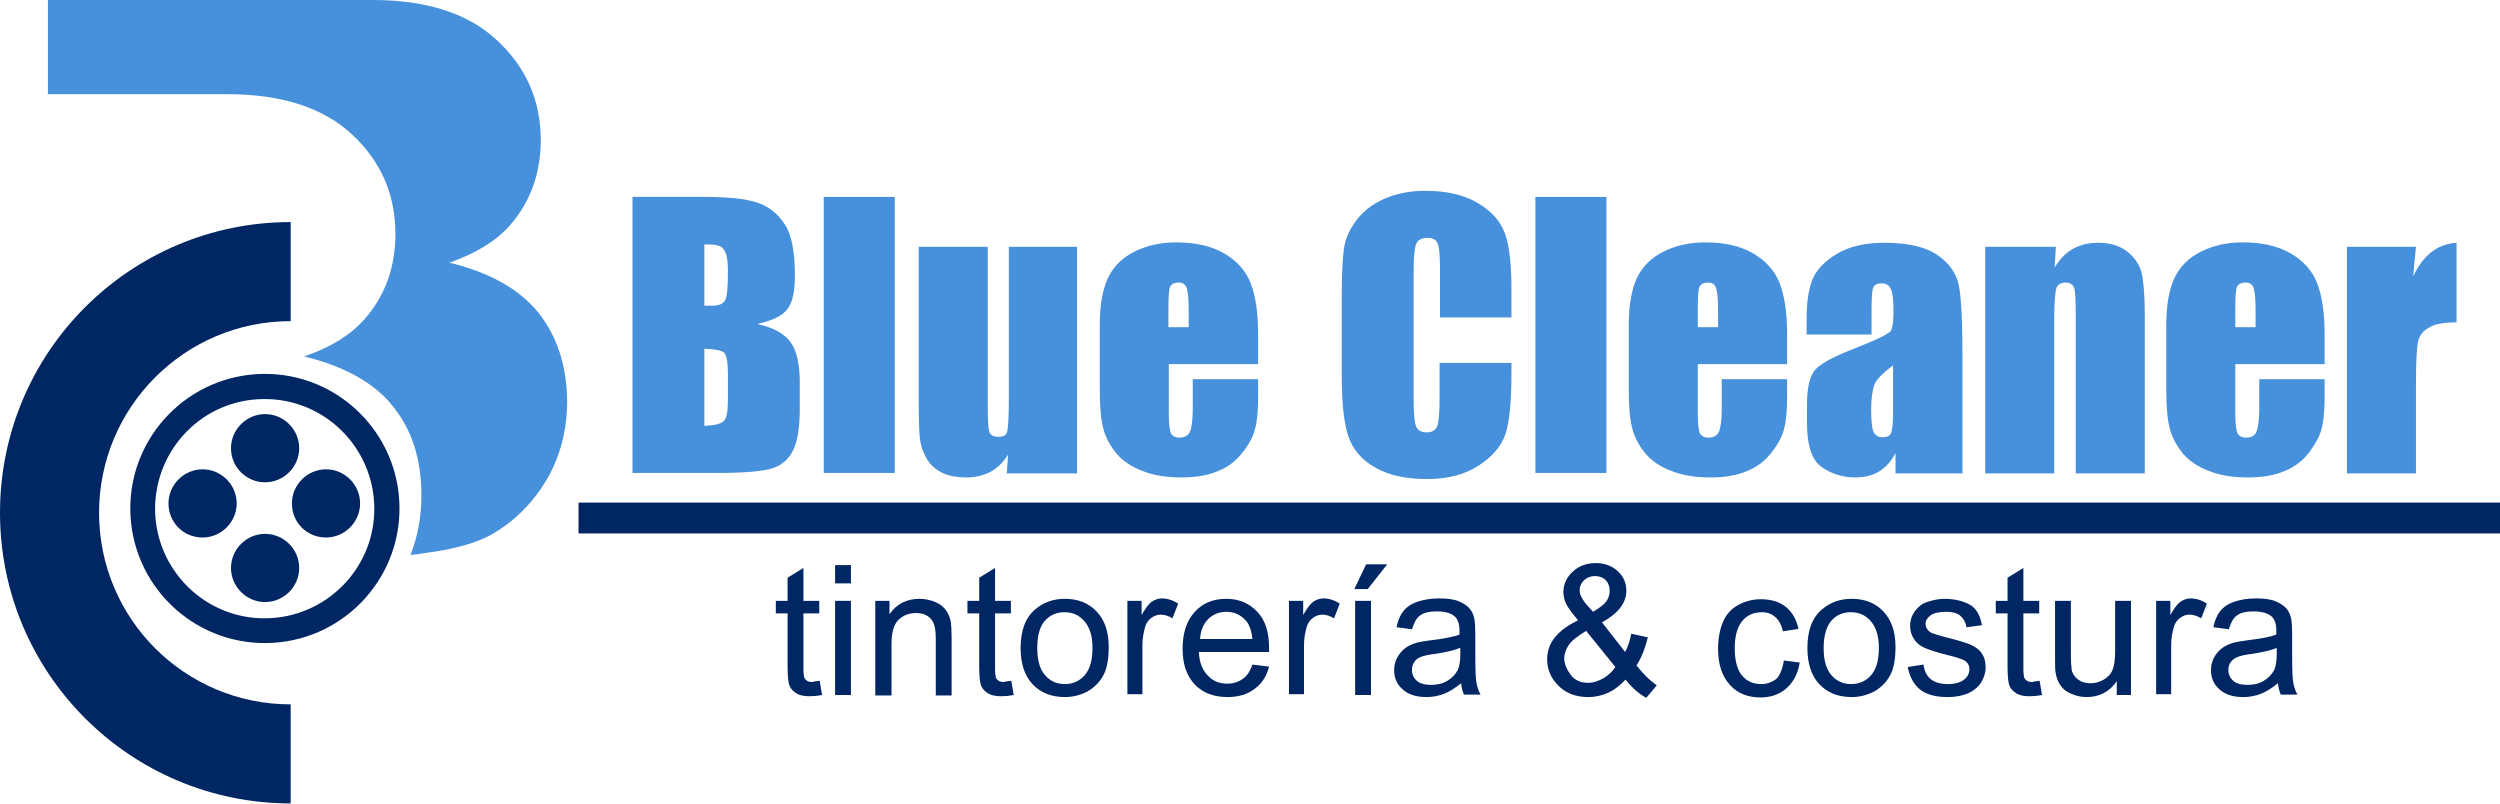
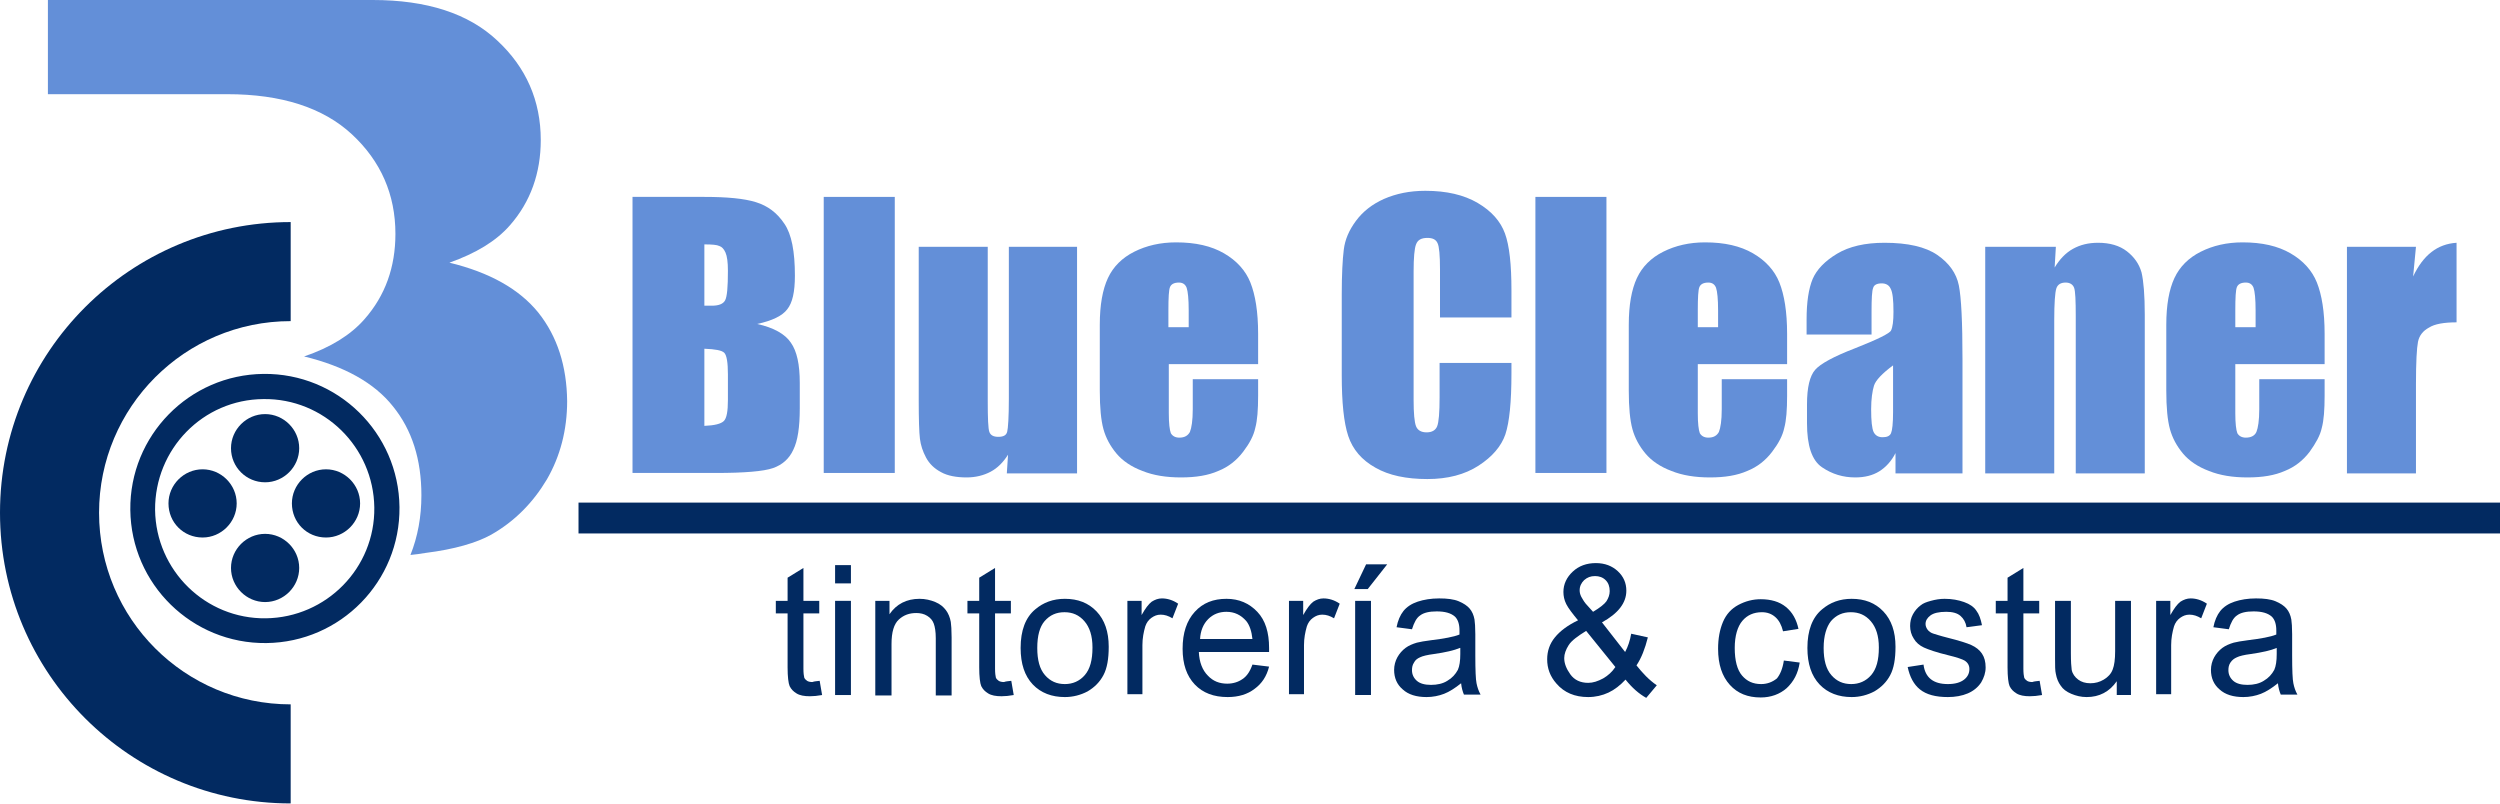
- <svg xmlns="http://www.w3.org/2000/svg" version="1.1" id="Capa_1" x="0px" y="0px" viewBox="0 0 615.8 197.9" style="enable-background:new 0 0 615.8 197.9;" xml:space="preserve">
-   <style type="text/css">
- 
- 	.st0{fill:#002663;}
- 
- 	.st1{fill:#4790DB;}
- 
- </style>
-   <rect x="142.5" y="123.8" class="st0" width="473.3" height="7.6" />
+ <svg xmlns="http://www.w3.org/2000/svg" version="1.1" id="Capa_1" x="0px" y="0px" width="615.8px" height="197.9px" viewBox="0 0 615.8 197.9" enable-background="new 0 0 615.8 197.9" xml:space="preserve">
+   <rect x="142.5" y="123.8" fill="#022A61" width="473.3" height="7.6" />
  <g>
-     <path class="st0" d="M201.9,167.7l0.6,3.5c-1.1,0.2-2.1,0.3-3,0.3c-1.4,0-2.5-0.2-3.3-0.7c-0.8-0.5-1.3-1-1.7-1.8    c-0.3-0.7-0.5-2.3-0.5-4.6v-13.3h-2.9V148h2.9v-5.7l3.9-2.4v8.1h3.9v3.1h-3.9v13.6c0,1.1,0.1,1.8,0.2,2.2c0.1,0.3,0.4,0.6,0.7,0.8    c0.3,0.2,0.8,0.3,1.3,0.3C200.6,167.8,201.2,167.8,201.9,167.7z" />
-     <path class="st0" d="M205.7,143.7v-4.5h3.9v4.5H205.7z M205.7,171.2V148h3.9v23.2H205.7z" />
-     <path class="st0" d="M215.6,171.2V148h3.5v3.3c1.7-2.5,4.2-3.8,7.4-3.8c1.4,0,2.7,0.3,3.9,0.8c1.2,0.5,2,1.2,2.6,2    c0.6,0.8,1,1.8,1.2,2.9c0.1,0.7,0.2,2,0.2,3.8v14.3h-3.9v-14.1c0-1.6-0.2-2.8-0.5-3.6c-0.3-0.8-0.8-1.4-1.6-1.9    c-0.8-0.5-1.7-0.7-2.7-0.7c-1.7,0-3.1,0.5-4.3,1.6c-1.2,1.1-1.8,3.1-1.8,6v12.7H215.6z" />
-     <path class="st0" d="M249.1,167.7l0.6,3.5c-1.1,0.2-2.1,0.3-3,0.3c-1.4,0-2.5-0.2-3.3-0.7c-0.8-0.5-1.3-1-1.7-1.8    c-0.3-0.7-0.5-2.3-0.5-4.6v-13.3h-2.9V148h2.9v-5.7l3.9-2.4v8.1h3.9v3.1h-3.9v13.6c0,1.1,0.1,1.8,0.2,2.2c0.1,0.3,0.4,0.6,0.7,0.8    c0.3,0.2,0.8,0.3,1.3,0.3C247.8,167.8,248.4,167.8,249.1,167.7z" />
-     <path class="st0" d="M251.4,159.6c0-4.3,1.2-7.5,3.6-9.5c2-1.7,4.4-2.6,7.3-2.6c3.2,0,5.8,1,7.8,3.1c2,2.1,3,5,3,8.7    c0,3-0.4,5.3-1.3,7c-0.9,1.7-2.2,3-3.9,4c-1.7,0.9-3.6,1.4-5.6,1.4c-3.2,0-5.9-1-7.9-3.1C252.4,166.5,251.4,163.5,251.4,159.6z     M255.5,159.6c0,3,0.6,5.2,1.9,6.7c1.3,1.5,2.9,2.2,4.9,2.2c1.9,0,3.6-0.7,4.9-2.2c1.3-1.5,1.9-3.7,1.9-6.8c0-2.9-0.7-5-2-6.5    c-1.3-1.5-2.9-2.2-4.9-2.2c-2,0-3.6,0.7-4.9,2.2C256.1,154.4,255.5,156.6,255.5,159.6z" />
-     <path class="st0" d="M277.7,171.2V148h3.5v3.5c0.9-1.6,1.7-2.7,2.5-3.3c0.8-0.5,1.6-0.8,2.5-0.8c1.3,0,2.7,0.4,4,1.3l-1.4,3.6    c-1-0.6-1.9-0.9-2.9-0.9c-0.9,0-1.6,0.3-2.3,0.8c-0.7,0.5-1.2,1.2-1.5,2.1c-0.4,1.4-0.7,2.9-0.7,4.6v12.1H277.7z" />
-     <path class="st0" d="M308.5,163.7l4.1,0.5c-0.6,2.4-1.8,4.2-3.6,5.5c-1.7,1.3-3.9,2-6.6,2c-3.4,0-6.1-1-8.1-3.1c-2-2.1-3-5-3-8.8    c0-3.9,1-6.9,3-9.1c2-2.2,4.6-3.2,7.8-3.2c3.1,0,5.6,1.1,7.6,3.2c2,2.1,2.9,5.1,2.9,8.9c0,0.2,0,0.6,0,1h-17.3    c0.1,2.5,0.9,4.5,2.2,5.8c1.3,1.4,2.9,2,4.8,2c1.4,0,2.7-0.4,3.7-1.1C307.1,166.6,307.9,165.4,308.5,163.7z M295.6,157.4h12.9    c-0.2-1.9-0.7-3.4-1.5-4.4c-1.3-1.5-2.9-2.3-4.9-2.3c-1.8,0-3.3,0.6-4.5,1.8C296.4,153.7,295.7,155.4,295.6,157.4z" />
-     <path class="st0" d="M317.5,171.2V148h3.5v3.5c0.9-1.6,1.7-2.7,2.5-3.3c0.8-0.5,1.6-0.8,2.5-0.8c1.3,0,2.7,0.4,4,1.3l-1.4,3.6    c-1-0.6-1.9-0.9-2.9-0.9c-0.9,0-1.6,0.3-2.3,0.8c-0.7,0.5-1.2,1.2-1.5,2.1c-0.4,1.4-0.7,2.9-0.7,4.6v12.1H317.5z" />
-     <path class="st0" d="M333.6,145.1l2.9-6.1h5.2l-4.8,6.1H333.6z M333.8,171.2V148h3.9v23.2H333.8z" />
-     <path class="st0" d="M359.9,168.3c-1.5,1.2-2.9,2.1-4.2,2.6c-1.3,0.5-2.8,0.8-4.3,0.8c-2.5,0-4.5-0.6-5.9-1.9    c-1.4-1.2-2.1-2.8-2.1-4.8c0-1.1,0.3-2.2,0.8-3.1c0.5-0.9,1.2-1.7,2-2.3c0.8-0.6,1.8-1,2.8-1.3c0.8-0.2,1.9-0.4,3.5-0.6    c3.2-0.4,5.5-0.8,7-1.4c0-0.5,0-0.9,0-1c0-1.6-0.4-2.7-1.1-3.4c-1-0.9-2.5-1.3-4.5-1.3c-1.8,0-3.2,0.3-4.1,1    c-0.9,0.6-1.5,1.8-2,3.4l-3.8-0.5c0.3-1.6,0.9-3,1.7-4s2-1.8,3.5-2.3c1.5-0.5,3.3-0.8,5.3-0.8c2,0,3.6,0.2,4.8,0.7    c1.2,0.5,2.1,1.1,2.7,1.8c0.6,0.7,1,1.6,1.2,2.7c0.1,0.7,0.2,1.9,0.2,3.6v5.2c0,3.7,0.1,6,0.3,6.9c0.2,1,0.5,1.9,1,2.8h-4.1    C360.3,170.4,360,169.4,359.9,168.3z M359.6,159.6c-1.4,0.6-3.6,1.1-6.4,1.5c-1.6,0.2-2.8,0.5-3.4,0.8c-0.7,0.3-1.2,0.7-1.5,1.3    c-0.4,0.6-0.5,1.2-0.5,1.9c0,1,0.4,1.9,1.2,2.6c0.8,0.7,2,1,3.5,1c1.5,0,2.9-0.3,4-1c1.2-0.7,2-1.6,2.6-2.7    c0.4-0.9,0.6-2.2,0.6-3.9V159.6z" />
-     <path class="st0" d="M400.4,167.4c-1.3,1.4-2.7,2.5-4.2,3.2c-1.5,0.7-3.2,1.1-5,1.1c-3.3,0-5.9-1.1-7.8-3.3c-1.6-1.8-2.3-3.8-2.3-6    c0-2,0.6-3.8,1.9-5.4c1.3-1.6,3.2-3,5.7-4.2c-1.4-1.7-2.4-3-2.9-4c-0.5-1-0.7-2-0.7-3c0-1.9,0.8-3.6,2.3-5c1.5-1.4,3.4-2.1,5.7-2.1    c2.2,0,4,0.7,5.4,2c1.4,1.3,2.1,2.9,2.1,4.8c0,3-2,5.6-6,7.8l5.7,7.3c0.7-1.3,1.2-2.8,1.5-4.5l4.1,0.9c-0.7,2.8-1.6,5.1-2.8,6.9    c1.5,1.9,3.1,3.6,5,4.9l-2.6,3.1C403.7,170.9,402,169.4,400.4,167.4z M397.9,164.3l-7.2-8.9c-2.1,1.3-3.6,2.4-4.3,3.5    c-0.7,1.1-1.1,2.2-1.1,3.2c0,1.3,0.5,2.6,1.5,4c1,1.4,2.5,2.1,4.4,2.1c1.2,0,2.4-0.4,3.7-1.1C396.1,166.4,397.1,165.5,397.9,164.3z     M392.4,150.7c1.7-1,2.8-1.9,3.3-2.6c0.5-0.8,0.8-1.6,0.8-2.5c0-1.1-0.3-2-1-2.7c-0.7-0.7-1.6-1-2.6-1c-1.1,0-1.9,0.3-2.7,1    c-0.7,0.7-1.1,1.5-1.1,2.5c0,0.5,0.1,1,0.4,1.6c0.3,0.5,0.6,1.1,1.1,1.7L392.4,150.7z" />
-     <path class="st0" d="M439.4,162.7l3.9,0.5c-0.4,2.7-1.5,4.7-3.2,6.3c-1.7,1.5-3.9,2.3-6.4,2.3c-3.2,0-5.7-1-7.6-3.1    c-1.9-2.1-2.9-5-2.9-8.9c0-2.5,0.4-4.7,1.2-6.6c0.8-1.9,2.1-3.3,3.8-4.2c1.7-0.9,3.5-1.4,5.5-1.4c2.5,0,4.6,0.6,6.2,1.9    c1.6,1.3,2.6,3.1,3.1,5.4l-3.8,0.6c-0.4-1.6-1-2.7-1.9-3.5c-0.9-0.8-2-1.2-3.3-1.2c-2,0-3.6,0.7-4.8,2.1c-1.2,1.4-1.9,3.7-1.9,6.7    c0,3.1,0.6,5.4,1.8,6.8c1.2,1.4,2.7,2.1,4.7,2.1c1.5,0,2.8-0.5,3.9-1.4C438.5,166.1,439.1,164.7,439.4,162.7z" />
-     <path class="st0" d="M445.2,159.6c0-4.3,1.2-7.5,3.6-9.5c2-1.7,4.4-2.6,7.3-2.6c3.2,0,5.8,1,7.8,3.1c2,2.1,3,5,3,8.7    c0,3-0.4,5.3-1.3,7c-0.9,1.7-2.2,3-3.9,4c-1.7,0.9-3.6,1.4-5.6,1.4c-3.2,0-5.9-1-7.9-3.1C446.2,166.5,445.2,163.5,445.2,159.6z     M449.2,159.6c0,3,0.6,5.2,1.9,6.7c1.3,1.5,2.9,2.2,4.9,2.2c1.9,0,3.6-0.7,4.9-2.2c1.3-1.5,1.9-3.7,1.9-6.8c0-2.9-0.7-5-2-6.5    c-1.3-1.5-2.9-2.2-4.9-2.2c-2,0-3.6,0.7-4.9,2.2C449.9,154.4,449.2,156.6,449.2,159.6z" />
-     <path class="st0" d="M469.9,164.3l3.9-0.6c0.2,1.6,0.8,2.8,1.8,3.6c1,0.8,2.4,1.2,4.2,1.2c1.8,0,3.1-0.4,4-1.1    c0.9-0.7,1.3-1.6,1.3-2.6c0-0.9-0.4-1.6-1.2-2.1c-0.5-0.3-1.9-0.8-4-1.3c-2.9-0.7-4.9-1.4-6-1.9c-1.1-0.5-2-1.3-2.5-2.2    c-0.6-0.9-0.9-2-0.9-3.1c0-1,0.2-2,0.7-2.9c0.5-0.9,1.1-1.6,1.9-2.2c0.6-0.5,1.4-0.8,2.5-1.1c1.1-0.3,2.2-0.5,3.4-0.5    c1.8,0,3.4,0.3,4.8,0.8c1.4,0.5,2.4,1.2,3,2.1c0.7,0.9,1.1,2.1,1.4,3.6l-3.8,0.5c-0.2-1.2-0.7-2.1-1.5-2.8c-0.8-0.7-2-1-3.5-1    c-1.8,0-3.1,0.3-3.9,0.9c-0.8,0.6-1.2,1.3-1.2,2.1c0,0.5,0.2,1,0.5,1.4c0.3,0.4,0.8,0.8,1.5,1c0.4,0.1,1.5,0.5,3.5,1    c2.8,0.7,4.7,1.3,5.8,1.8c1.1,0.5,2,1.2,2.6,2.1c0.6,0.9,0.9,2,0.9,3.4c0,1.3-0.4,2.5-1.1,3.7c-0.8,1.2-1.9,2.1-3.3,2.7    c-1.4,0.6-3.1,0.9-4.9,0.9c-3,0-5.3-0.6-6.9-1.9C471.4,168.6,470.4,166.7,469.9,164.3z" />
-     <path class="st0" d="M502.4,167.7l0.6,3.5c-1.1,0.2-2.1,0.3-3,0.3c-1.4,0-2.5-0.2-3.3-0.7c-0.8-0.5-1.3-1-1.7-1.8    c-0.3-0.7-0.5-2.3-0.5-4.6v-13.3h-2.9V148h2.9v-5.7l3.9-2.4v8.1h3.9v3.1h-3.9v13.6c0,1.1,0.1,1.8,0.2,2.2c0.1,0.3,0.4,0.6,0.7,0.8    c0.3,0.2,0.8,0.3,1.3,0.3C501.1,167.8,501.7,167.8,502.4,167.7z" />
-     <path class="st0" d="M521.4,171.2v-3.4c-1.8,2.6-4.3,3.9-7.4,3.9c-1.4,0-2.6-0.3-3.8-0.8c-1.2-0.5-2.1-1.2-2.6-2    c-0.6-0.8-1-1.8-1.2-2.9c-0.2-0.8-0.2-2-0.2-3.7V148h3.9v12.9c0,2.1,0.1,3.4,0.2,4.1c0.2,1,0.8,1.8,1.6,2.4c0.8,0.6,1.8,0.9,3,0.9    c1.2,0,2.3-0.3,3.3-0.9c1-0.6,1.8-1.4,2.2-2.5c0.4-1,0.6-2.5,0.6-4.5V148h3.9v23.2H521.4z" />
-     <path class="st0" d="M531.1,171.2V148h3.5v3.5c0.9-1.6,1.7-2.7,2.5-3.3c0.8-0.5,1.6-0.8,2.5-0.8c1.3,0,2.7,0.4,4,1.3l-1.4,3.6    c-1-0.6-1.9-0.9-2.9-0.9c-0.9,0-1.6,0.3-2.3,0.8c-0.7,0.5-1.2,1.2-1.5,2.1c-0.4,1.4-0.7,2.9-0.7,4.6v12.1H531.1z" />
-     <path class="st0" d="M561.1,168.3c-1.5,1.2-2.9,2.1-4.2,2.6c-1.3,0.5-2.8,0.8-4.3,0.8c-2.5,0-4.5-0.6-5.9-1.9    c-1.4-1.2-2.1-2.8-2.1-4.8c0-1.1,0.3-2.2,0.8-3.1c0.5-0.9,1.2-1.7,2-2.3c0.8-0.6,1.8-1,2.8-1.3c0.8-0.2,1.9-0.4,3.5-0.6    c3.2-0.4,5.5-0.8,7-1.4c0-0.5,0-0.9,0-1c0-1.6-0.4-2.7-1.1-3.4c-1-0.9-2.5-1.3-4.5-1.3c-1.8,0-3.2,0.3-4.1,1    c-0.9,0.6-1.5,1.8-2,3.4l-3.8-0.5c0.3-1.6,0.9-3,1.7-4c0.8-1,2-1.8,3.5-2.3c1.5-0.5,3.3-0.8,5.3-0.8c2,0,3.6,0.2,4.8,0.7    c1.2,0.5,2.1,1.1,2.7,1.8c0.6,0.7,1,1.6,1.2,2.7c0.1,0.7,0.2,1.9,0.2,3.6v5.2c0,3.7,0.1,6,0.3,6.9c0.2,1,0.5,1.9,1,2.8h-4.1    C561.5,170.4,561.2,169.4,561.1,168.3z M560.8,159.6c-1.4,0.6-3.6,1.1-6.4,1.5c-1.6,0.2-2.8,0.5-3.4,0.8c-0.7,0.3-1.2,0.7-1.6,1.3    c-0.4,0.6-0.5,1.2-0.5,1.9c0,1,0.4,1.9,1.2,2.6c0.8,0.7,2,1,3.5,1c1.5,0,2.9-0.3,4-1c1.2-0.7,2-1.6,2.6-2.7    c0.4-0.9,0.6-2.2,0.6-3.9V159.6z" />
+     <path fill="#022A61" d="M201.9,167.7l0.6,3.5c-1.1,0.2-2.1,0.3-3,0.3c-1.4,0-2.5-0.2-3.3-0.7c-0.8-0.5-1.3-1-1.7-1.8   c-0.3-0.7-0.5-2.3-0.5-4.6v-13.3h-2.9V148h2.9v-5.7l3.9-2.4v8.1h3.9v3.1h-3.9v13.6c0,1.1,0.1,1.8,0.2,2.2c0.1,0.3,0.4,0.6,0.7,0.8   c0.3,0.2,0.8,0.3,1.3,0.3C200.6,167.8,201.2,167.8,201.9,167.7z" />
+     <path fill="#022A61" d="M205.7,143.7v-4.5h3.9v4.5H205.7z M205.7,171.2V148h3.9v23.2H205.7z" />
+     <path fill="#022A61" d="M215.6,171.2V148h3.5v3.3c1.7-2.5,4.2-3.8,7.4-3.8c1.4,0,2.7,0.3,3.9,0.8c1.2,0.5,2,1.2,2.6,2   c0.6,0.8,1,1.8,1.2,2.9c0.1,0.7,0.2,2,0.2,3.8v14.3h-3.9v-14.1c0-1.6-0.2-2.8-0.5-3.6c-0.3-0.8-0.8-1.4-1.6-1.9   c-0.8-0.5-1.7-0.7-2.7-0.7c-1.7,0-3.1,0.5-4.3,1.6c-1.2,1.1-1.8,3.1-1.8,6v12.7H215.6z" />
+     <path fill="#022A61" d="M249.1,167.7l0.6,3.5c-1.1,0.2-2.1,0.3-3,0.3c-1.4,0-2.5-0.2-3.3-0.7c-0.8-0.5-1.3-1-1.7-1.8   c-0.3-0.7-0.5-2.3-0.5-4.6v-13.3h-2.9V148h2.9v-5.7l3.9-2.4v8.1h3.9v3.1h-3.9v13.6c0,1.1,0.1,1.8,0.2,2.2c0.1,0.3,0.4,0.6,0.7,0.8   c0.3,0.2,0.8,0.3,1.3,0.3C247.8,167.8,248.4,167.8,249.1,167.7z" />
+     <path fill="#022A61" d="M251.4,159.6c0-4.3,1.2-7.5,3.6-9.5c2-1.7,4.4-2.6,7.3-2.6c3.2,0,5.8,1,7.8,3.1c2,2.1,3,5,3,8.7   c0,3-0.4,5.3-1.3,7c-0.9,1.7-2.2,3-3.9,4c-1.7,0.9-3.6,1.4-5.6,1.4c-3.2,0-5.9-1-7.9-3.1C252.4,166.5,251.4,163.5,251.4,159.6z    M255.5,159.6c0,3,0.6,5.2,1.9,6.7c1.3,1.5,2.9,2.2,4.9,2.2c1.9,0,3.6-0.7,4.9-2.2c1.3-1.5,1.9-3.7,1.9-6.8c0-2.9-0.7-5-2-6.5   c-1.3-1.5-2.9-2.2-4.9-2.2c-2,0-3.6,0.7-4.9,2.2C256.1,154.4,255.5,156.6,255.5,159.6z" />
+     <path fill="#022A61" d="M277.7,171.2V148h3.5v3.5c0.9-1.6,1.7-2.7,2.5-3.3c0.8-0.5,1.6-0.8,2.5-0.8c1.3,0,2.7,0.4,4,1.3l-1.4,3.6   c-1-0.6-1.9-0.9-2.9-0.9c-0.9,0-1.6,0.3-2.3,0.8c-0.7,0.5-1.2,1.2-1.5,2.1c-0.4,1.4-0.7,2.9-0.7,4.6v12.1H277.7z" />
+     <path fill="#022A61" d="M308.5,163.7l4.1,0.5c-0.6,2.4-1.8,4.2-3.6,5.5c-1.7,1.3-3.9,2-6.6,2c-3.4,0-6.1-1-8.1-3.1   c-2-2.1-3-5-3-8.8c0-3.9,1-6.9,3-9.1c2-2.2,4.6-3.2,7.8-3.2c3.1,0,5.6,1.1,7.6,3.2c2,2.1,2.9,5.1,2.9,8.9c0,0.2,0,0.6,0,1h-17.3   c0.1,2.5,0.9,4.5,2.2,5.8c1.3,1.4,2.9,2,4.8,2c1.4,0,2.7-0.4,3.7-1.1C307.1,166.6,307.9,165.4,308.5,163.7z M295.6,157.4h12.9   c-0.2-1.9-0.7-3.4-1.5-4.4c-1.3-1.5-2.9-2.3-4.9-2.3c-1.8,0-3.3,0.6-4.5,1.8C296.4,153.7,295.7,155.4,295.6,157.4z" />
+     <path fill="#022A61" d="M317.5,171.2V148h3.5v3.5c0.9-1.6,1.7-2.7,2.5-3.3c0.8-0.5,1.6-0.8,2.5-0.8c1.3,0,2.7,0.4,4,1.3l-1.4,3.6   c-1-0.6-1.9-0.9-2.9-0.9c-0.9,0-1.6,0.3-2.3,0.8c-0.7,0.5-1.2,1.2-1.5,2.1c-0.4,1.4-0.7,2.9-0.7,4.6v12.1H317.5z" />
+     <path fill="#022A61" d="M333.6,145.1l2.9-6.1h5.2l-4.8,6.1H333.6z M333.8,171.2V148h3.9v23.2H333.8z" />
+     <path fill="#022A61" d="M359.9,168.3c-1.5,1.2-2.9,2.1-4.2,2.6c-1.3,0.5-2.8,0.8-4.3,0.8c-2.5,0-4.5-0.6-5.9-1.9   c-1.4-1.2-2.1-2.8-2.1-4.8c0-1.1,0.3-2.2,0.8-3.1c0.5-0.9,1.2-1.7,2-2.3c0.8-0.6,1.8-1,2.8-1.3c0.8-0.2,1.9-0.4,3.5-0.6   c3.2-0.4,5.5-0.8,7-1.4c0-0.5,0-0.9,0-1c0-1.6-0.4-2.7-1.1-3.4c-1-0.9-2.5-1.3-4.5-1.3c-1.8,0-3.2,0.3-4.1,1   c-0.9,0.6-1.5,1.8-2,3.4l-3.8-0.5c0.3-1.6,0.9-3,1.7-4s2-1.8,3.5-2.3c1.5-0.5,3.3-0.8,5.3-0.8c2,0,3.6,0.2,4.8,0.7   c1.2,0.5,2.1,1.1,2.7,1.8c0.6,0.7,1,1.6,1.2,2.7c0.1,0.7,0.2,1.9,0.2,3.6v5.2c0,3.7,0.1,6,0.3,6.9c0.2,1,0.5,1.9,1,2.8h-4.1   C360.3,170.4,360,169.4,359.9,168.3z M359.6,159.6c-1.4,0.6-3.6,1.1-6.4,1.5c-1.6,0.2-2.8,0.5-3.4,0.8c-0.7,0.3-1.2,0.7-1.5,1.3   c-0.4,0.6-0.5,1.2-0.5,1.9c0,1,0.4,1.9,1.2,2.6c0.8,0.7,2,1,3.5,1c1.5,0,2.9-0.3,4-1c1.2-0.7,2-1.6,2.6-2.7   c0.4-0.9,0.6-2.2,0.6-3.9V159.6z" />
+     <path fill="#022A61" d="M400.4,167.4c-1.3,1.4-2.7,2.5-4.2,3.2c-1.5,0.7-3.2,1.1-5,1.1c-3.3,0-5.9-1.1-7.8-3.3   c-1.6-1.8-2.3-3.8-2.3-6c0-2,0.6-3.8,1.9-5.4c1.3-1.6,3.2-3,5.7-4.2c-1.4-1.7-2.4-3-2.9-4c-0.5-1-0.7-2-0.7-3c0-1.9,0.8-3.6,2.3-5   c1.5-1.4,3.4-2.1,5.7-2.1c2.2,0,4,0.7,5.4,2c1.4,1.3,2.1,2.9,2.1,4.8c0,3-2,5.6-6,7.8l5.7,7.3c0.7-1.3,1.2-2.8,1.5-4.5l4.1,0.9   c-0.7,2.8-1.6,5.1-2.8,6.9c1.5,1.9,3.1,3.6,5,4.9l-2.6,3.1C403.7,170.9,402,169.4,400.4,167.4z M397.9,164.3l-7.2-8.9   c-2.1,1.3-3.6,2.4-4.3,3.5c-0.7,1.1-1.1,2.2-1.1,3.2c0,1.3,0.5,2.6,1.5,4c1,1.4,2.5,2.1,4.4,2.1c1.2,0,2.4-0.4,3.7-1.1   C396.1,166.4,397.1,165.5,397.9,164.3z M392.4,150.7c1.7-1,2.8-1.9,3.3-2.6c0.5-0.8,0.8-1.6,0.8-2.5c0-1.1-0.3-2-1-2.7   c-0.7-0.7-1.6-1-2.6-1c-1.1,0-1.9,0.3-2.7,1c-0.7,0.7-1.1,1.5-1.1,2.5c0,0.5,0.1,1,0.4,1.6c0.3,0.5,0.6,1.1,1.1,1.7L392.4,150.7z" />
+     <path fill="#022A61" d="M439.4,162.7l3.9,0.5c-0.4,2.7-1.5,4.7-3.2,6.3c-1.7,1.5-3.9,2.3-6.4,2.3c-3.2,0-5.7-1-7.6-3.1   c-1.9-2.1-2.9-5-2.9-8.9c0-2.5,0.4-4.7,1.2-6.6c0.8-1.9,2.1-3.3,3.8-4.2c1.7-0.9,3.5-1.4,5.5-1.4c2.5,0,4.6,0.6,6.2,1.9   c1.6,1.3,2.6,3.1,3.1,5.4l-3.8,0.6c-0.4-1.6-1-2.7-1.9-3.5c-0.9-0.8-2-1.2-3.3-1.2c-2,0-3.6,0.7-4.8,2.1c-1.2,1.4-1.9,3.7-1.9,6.7   c0,3.1,0.6,5.4,1.8,6.8c1.2,1.4,2.7,2.1,4.7,2.1c1.5,0,2.8-0.5,3.9-1.4C438.5,166.1,439.1,164.7,439.4,162.7z" />
+     <path fill="#022A61" d="M445.2,159.6c0-4.3,1.2-7.5,3.6-9.5c2-1.7,4.4-2.6,7.3-2.6c3.2,0,5.8,1,7.8,3.1c2,2.1,3,5,3,8.7   c0,3-0.4,5.3-1.3,7c-0.9,1.7-2.2,3-3.9,4c-1.7,0.9-3.6,1.4-5.6,1.4c-3.2,0-5.9-1-7.9-3.1C446.2,166.5,445.2,163.5,445.2,159.6z    M449.2,159.6c0,3,0.6,5.2,1.9,6.7c1.3,1.5,2.9,2.2,4.9,2.2c1.9,0,3.6-0.7,4.9-2.2c1.3-1.5,1.9-3.7,1.9-6.8c0-2.9-0.7-5-2-6.5   c-1.3-1.5-2.9-2.2-4.9-2.2c-2,0-3.6,0.7-4.9,2.2C449.9,154.4,449.2,156.6,449.2,159.6z" />
+     <path fill="#022A61" d="M469.9,164.3l3.9-0.6c0.2,1.6,0.8,2.8,1.8,3.6c1,0.8,2.4,1.2,4.2,1.2c1.8,0,3.1-0.4,4-1.1   c0.9-0.7,1.3-1.6,1.3-2.6c0-0.9-0.4-1.6-1.2-2.1c-0.5-0.3-1.9-0.8-4-1.3c-2.9-0.7-4.9-1.4-6-1.9c-1.1-0.5-2-1.3-2.5-2.2   c-0.6-0.9-0.9-2-0.9-3.1c0-1,0.2-2,0.7-2.9c0.5-0.9,1.1-1.6,1.9-2.2c0.6-0.5,1.4-0.8,2.5-1.1c1.1-0.3,2.2-0.5,3.4-0.5   c1.8,0,3.4,0.3,4.8,0.8c1.4,0.5,2.4,1.2,3,2.1c0.7,0.9,1.1,2.1,1.4,3.6l-3.8,0.5c-0.2-1.2-0.7-2.1-1.5-2.8c-0.8-0.7-2-1-3.5-1   c-1.8,0-3.1,0.3-3.9,0.9c-0.8,0.6-1.2,1.3-1.2,2.1c0,0.5,0.2,1,0.5,1.4c0.3,0.4,0.8,0.8,1.5,1c0.4,0.1,1.5,0.5,3.5,1   c2.8,0.7,4.7,1.3,5.8,1.8c1.1,0.5,2,1.2,2.6,2.1c0.6,0.9,0.9,2,0.9,3.4c0,1.3-0.4,2.5-1.1,3.7c-0.8,1.2-1.9,2.1-3.3,2.7   c-1.4,0.6-3.1,0.9-4.9,0.9c-3,0-5.3-0.6-6.9-1.9C471.4,168.6,470.4,166.7,469.9,164.3z" />
+     <path fill="#022A61" d="M502.4,167.7l0.6,3.5c-1.1,0.2-2.1,0.3-3,0.3c-1.4,0-2.5-0.2-3.3-0.7c-0.8-0.5-1.3-1-1.7-1.8   c-0.3-0.7-0.5-2.3-0.5-4.6v-13.3h-2.9V148h2.9v-5.7l3.9-2.4v8.1h3.9v3.1h-3.9v13.6c0,1.1,0.1,1.8,0.2,2.2c0.1,0.3,0.4,0.6,0.7,0.8   c0.3,0.2,0.8,0.3,1.3,0.3C501.1,167.8,501.7,167.8,502.4,167.7z" />
+     <path fill="#022A61" d="M521.4,171.2v-3.4c-1.8,2.6-4.3,3.9-7.4,3.9c-1.4,0-2.6-0.3-3.8-0.8c-1.2-0.5-2.1-1.2-2.6-2   c-0.6-0.8-1-1.8-1.2-2.9c-0.2-0.8-0.2-2-0.2-3.7V148h3.9v12.9c0,2.1,0.1,3.4,0.2,4.1c0.2,1,0.8,1.8,1.6,2.4c0.8,0.6,1.8,0.9,3,0.9   c1.2,0,2.3-0.3,3.3-0.9c1-0.6,1.8-1.4,2.2-2.5c0.4-1,0.6-2.5,0.6-4.5V148h3.9v23.2H521.4z" />
+     <path fill="#022A61" d="M531.1,171.2V148h3.5v3.5c0.9-1.6,1.7-2.7,2.5-3.3c0.8-0.5,1.6-0.8,2.5-0.8c1.3,0,2.7,0.4,4,1.3l-1.4,3.6   c-1-0.6-1.9-0.9-2.9-0.9c-0.9,0-1.6,0.3-2.3,0.8c-0.7,0.5-1.2,1.2-1.5,2.1c-0.4,1.4-0.7,2.9-0.7,4.6v12.1H531.1z" />
+     <path fill="#022A61" d="M561.1,168.3c-1.5,1.2-2.9,2.1-4.2,2.6c-1.3,0.5-2.8,0.8-4.3,0.8c-2.5,0-4.5-0.6-5.9-1.9   c-1.4-1.2-2.1-2.8-2.1-4.8c0-1.1,0.3-2.2,0.8-3.1c0.5-0.9,1.2-1.7,2-2.3c0.8-0.6,1.8-1,2.8-1.3c0.8-0.2,1.9-0.4,3.5-0.6   c3.2-0.4,5.5-0.8,7-1.4c0-0.5,0-0.9,0-1c0-1.6-0.4-2.7-1.1-3.4c-1-0.9-2.5-1.3-4.5-1.3c-1.8,0-3.2,0.3-4.1,1   c-0.9,0.6-1.5,1.8-2,3.4l-3.8-0.5c0.3-1.6,0.9-3,1.7-4c0.8-1,2-1.8,3.5-2.3c1.5-0.5,3.3-0.8,5.3-0.8c2,0,3.6,0.2,4.8,0.7   c1.2,0.5,2.1,1.1,2.7,1.8c0.6,0.7,1,1.6,1.2,2.7c0.1,0.7,0.2,1.9,0.2,3.6v5.2c0,3.7,0.1,6,0.3,6.9c0.2,1,0.5,1.9,1,2.8h-4.1   C561.5,170.4,561.2,169.4,561.1,168.3z M560.8,159.6c-1.4,0.6-3.6,1.1-6.4,1.5c-1.6,0.2-2.8,0.5-3.4,0.8c-0.7,0.3-1.2,0.7-1.6,1.3   c-0.4,0.6-0.5,1.2-0.5,1.9c0,1,0.4,1.9,1.2,2.6c0.8,0.7,2,1,3.5,1c1.5,0,2.9-0.3,4-1c1.2-0.7,2-1.6,2.6-2.7   c0.4-0.9,0.6-2.2,0.6-3.9V159.6z" />
  </g>
  <g>
-     <path class="st1" d="M155.9,48.5h17.6c5.6,0,9.8,0.4,12.7,1.3c2.9,0.9,5.2,2.6,7,5.3c1.8,2.6,2.6,6.9,2.6,12.8c0,4-0.6,6.7-1.9,8.3    c-1.2,1.6-3.7,2.8-7.4,3.6c4.1,0.9,6.9,2.5,8.3,4.6c1.5,2.1,2.2,5.4,2.2,9.9v6.3c0,4.6-0.5,8-1.6,10.2c-1,2.2-2.7,3.7-5,4.5    c-2.3,0.8-7,1.2-14.1,1.2h-20.5V48.5z M173.5,60.2v15.1c0.8,0,1.3,0,1.8,0c1.7,0,2.8-0.4,3.3-1.3c0.5-0.9,0.7-3.3,0.7-7.3    c0-2.1-0.2-3.6-0.6-4.5c-0.4-0.9-0.9-1.4-1.5-1.6C176.6,60.3,175.4,60.2,173.5,60.2z M173.5,85.9v19c2.5-0.1,4.1-0.5,4.8-1.2    c0.7-0.7,1-2.4,1-5.2v-6.3c0-2.9-0.3-4.7-0.9-5.3C177.8,86.3,176.2,86,173.5,85.9z" />
-     <path class="st1" d="M220.4,48.5v68h-17.5v-68H220.4z" />
-     <path class="st1" d="M265.3,60.8v55.8H248l0.3-4.6c-1.2,1.9-2.6,3.3-4.3,4.2c-1.7,0.9-3.7,1.4-5.9,1.4c-2.5,0-4.7-0.4-6.3-1.3    c-1.7-0.9-2.9-2.1-3.7-3.6c-0.8-1.5-1.3-3-1.5-4.6c-0.2-1.6-0.3-4.8-0.3-9.6V60.8h17v37.9c0,4.3,0.1,6.9,0.4,7.7    c0.3,0.8,1,1.2,2.2,1.2c1.3,0,2-0.4,2.2-1.3c0.2-0.8,0.4-3.5,0.4-8.1V60.8H265.3z" />
-     <path class="st1" d="M309.9,89.7h-22v12.1c0,2.5,0.2,4.1,0.5,4.9c0.4,0.7,1.1,1.1,2.1,1.1c1.3,0,2.1-0.5,2.6-1.4    c0.4-1,0.7-2.8,0.7-5.6v-7.4h16.1v4.1c0,3.4-0.2,6.1-0.7,7.9c-0.4,1.9-1.4,3.8-3,5.9c-1.6,2.1-3.6,3.7-6.1,4.7    c-2.5,1.1-5.5,1.6-9.2,1.6c-3.6,0-6.8-0.5-9.5-1.6c-2.7-1-4.9-2.5-6.4-4.3c-1.5-1.8-2.6-3.8-3.2-6c-0.6-2.2-0.9-5.3-0.9-9.5V80    c0-4.9,0.7-8.7,2-11.5c1.3-2.8,3.5-5,6.5-6.5c3-1.5,6.4-2.3,10.3-2.3c4.8,0,8.7,0.9,11.8,2.7c3.1,1.8,5.3,4.2,6.5,7.2    c1.2,3,1.9,7.2,1.9,12.6V89.7z M292.8,80.6v-4.1c0-2.9-0.2-4.7-0.5-5.6c-0.3-0.8-0.9-1.3-1.9-1.3c-1.2,0-1.9,0.4-2.2,1.1    c-0.3,0.7-0.4,2.6-0.4,5.8v4.1H292.8z" />
+     <path fill="#638FD8" d="M155.9,48.5h17.6c5.6,0,9.8,0.4,12.7,1.3c2.9,0.9,5.2,2.6,7,5.3c1.8,2.6,2.6,6.9,2.6,12.8   c0,4-0.6,6.7-1.9,8.3c-1.2,1.6-3.7,2.8-7.4,3.6c4.1,0.9,6.9,2.5,8.3,4.6c1.5,2.1,2.2,5.4,2.2,9.9v6.3c0,4.6-0.5,8-1.6,10.2   c-1,2.2-2.7,3.7-5,4.5c-2.3,0.8-7,1.2-14.1,1.2h-20.5V48.5z M173.5,60.2v15.1c0.8,0,1.3,0,1.8,0c1.7,0,2.8-0.4,3.3-1.3   c0.5-0.9,0.7-3.3,0.7-7.3c0-2.1-0.2-3.6-0.6-4.5c-0.4-0.9-0.9-1.4-1.5-1.6C176.6,60.3,175.4,60.2,173.5,60.2z M173.5,85.9v19   c2.5-0.1,4.1-0.5,4.8-1.2c0.7-0.7,1-2.4,1-5.2v-6.3c0-2.9-0.3-4.7-0.9-5.3C177.8,86.3,176.2,86,173.5,85.9z" />
+     <path fill="#638FD8" d="M220.4,48.5v68h-17.5v-68H220.4z" />
+     <path fill="#638FD8" d="M265.3,60.8v55.8H248l0.3-4.6c-1.2,1.9-2.6,3.3-4.3,4.2c-1.7,0.9-3.7,1.4-5.9,1.4c-2.5,0-4.7-0.4-6.3-1.3   c-1.7-0.9-2.9-2.1-3.7-3.6c-0.8-1.5-1.3-3-1.5-4.6c-0.2-1.6-0.3-4.8-0.3-9.6V60.8h17v37.9c0,4.3,0.1,6.9,0.4,7.7   c0.3,0.8,1,1.2,2.2,1.2c1.3,0,2-0.4,2.2-1.3c0.2-0.8,0.4-3.5,0.4-8.1V60.8H265.3z" />
+     <path fill="#638FD8" d="M309.9,89.7h-22v12.1c0,2.5,0.2,4.1,0.5,4.9c0.4,0.7,1.1,1.1,2.1,1.1c1.3,0,2.1-0.5,2.6-1.4   c0.4-1,0.7-2.8,0.7-5.6v-7.4h16.1v4.1c0,3.4-0.2,6.1-0.7,7.9c-0.4,1.9-1.4,3.8-3,5.9c-1.6,2.1-3.6,3.7-6.1,4.7   c-2.5,1.1-5.5,1.6-9.2,1.6c-3.6,0-6.8-0.5-9.5-1.6c-2.7-1-4.9-2.5-6.4-4.3c-1.5-1.8-2.6-3.8-3.2-6c-0.6-2.2-0.9-5.3-0.9-9.5V80   c0-4.9,0.7-8.7,2-11.5c1.3-2.8,3.5-5,6.5-6.5c3-1.5,6.4-2.3,10.3-2.3c4.8,0,8.7,0.9,11.8,2.7c3.1,1.8,5.3,4.2,6.5,7.2   c1.2,3,1.9,7.2,1.9,12.6V89.7z M292.8,80.6v-4.1c0-2.9-0.2-4.7-0.5-5.6c-0.3-0.8-0.9-1.3-1.9-1.3c-1.2,0-1.9,0.4-2.2,1.1   c-0.3,0.7-0.4,2.6-0.4,5.8v4.1H292.8z" />
  </g>
  <g>
-     <path class="st1" d="M372.4,78.2h-17.7V66.3c0-3.4-0.2-5.6-0.6-6.4c-0.4-0.9-1.2-1.3-2.5-1.3c-1.5,0-2.4,0.5-2.8,1.6    c-0.4,1-0.6,3.3-0.6,6.7v31.6c0,3.3,0.2,5.5,0.6,6.5c0.4,1,1.3,1.5,2.6,1.5c1.3,0,2.2-0.5,2.6-1.5c0.4-1,0.6-3.4,0.6-7.1v-8.5h17.7    v2.6c0,7-0.5,12-1.5,15c-1,2.9-3.2,5.5-6.6,7.7c-3.4,2.2-7.6,3.3-12.6,3.3c-5.2,0-9.5-0.9-12.8-2.8c-3.4-1.9-5.6-4.5-6.7-7.8    c-1.1-3.3-1.6-8.3-1.6-15V72.5c0-4.9,0.2-8.6,0.5-11c0.3-2.5,1.3-4.8,3-7.1c1.7-2.3,4-4.1,6.9-5.4c3-1.3,6.3-2,10.2-2    c5.2,0,9.5,1,12.9,3c3.4,2,5.6,4.5,6.7,7.5c1.1,3,1.6,7.7,1.6,14V78.2z" />
-     <path class="st1" d="M395.7,48.5v68h-17.5v-68H395.7z" />
-     <path class="st1" d="M440.2,89.7h-22v12.1c0,2.5,0.2,4.1,0.5,4.9c0.4,0.7,1.1,1.1,2.1,1.1c1.3,0,2.1-0.5,2.6-1.4    c0.4-1,0.7-2.8,0.7-5.6v-7.4h16.1v4.1c0,3.4-0.2,6.1-0.7,7.9c-0.4,1.9-1.4,3.8-3,5.9c-1.6,2.1-3.6,3.7-6.1,4.7    c-2.5,1.1-5.5,1.6-9.2,1.6c-3.6,0-6.8-0.5-9.5-1.6c-2.7-1-4.9-2.5-6.4-4.3c-1.5-1.8-2.6-3.8-3.2-6c-0.6-2.2-0.9-5.3-0.9-9.5V80    c0-4.9,0.7-8.7,2-11.5c1.3-2.8,3.5-5,6.5-6.5c3-1.5,6.4-2.3,10.3-2.3c4.8,0,8.7,0.9,11.8,2.7c3.1,1.8,5.3,4.2,6.5,7.2    c1.2,3,1.9,7.2,1.9,12.6V89.7z M423.2,80.6v-4.1c0-2.9-0.2-4.7-0.5-5.6c-0.3-0.8-0.9-1.3-1.9-1.3c-1.2,0-1.9,0.4-2.2,1.1    c-0.3,0.7-0.4,2.6-0.4,5.8v4.1H423.2z" />
-     <path class="st1" d="M461,82.4H445v-3.7c0-4.3,0.5-7.6,1.5-10c1-2.3,3-4.4,6-6.2c3-1.8,6.9-2.7,11.7-2.7c5.7,0,10.1,1,13,3    c2.9,2,4.7,4.5,5.3,7.5c0.6,3,0.9,9,0.9,18.3v28h-16.5v-5c-1,2-2.4,3.5-4,4.5c-1.6,1-3.6,1.5-5.9,1.5c-3,0-5.7-0.8-8.2-2.5    c-2.5-1.7-3.7-5.3-3.7-10.9v-4.6c0-4.2,0.7-7,2-8.5c1.3-1.5,4.6-3.3,9.8-5.3c5.6-2.2,8.6-3.7,8.9-4.4c0.4-0.8,0.6-2.3,0.6-4.6    c0-2.9-0.2-4.8-0.7-5.7c-0.4-0.9-1.2-1.3-2.2-1.3c-1.2,0-1.9,0.4-2.1,1.1c-0.3,0.7-0.4,2.7-0.4,5.8V82.4z M466.3,90    c-2.7,2-4.3,3.7-4.7,5c-0.4,1.3-0.7,3.3-0.7,5.8c0,2.9,0.2,4.7,0.6,5.6c0.4,0.8,1.1,1.3,2.2,1.3c1.1,0,1.8-0.3,2.1-1    c0.3-0.7,0.5-2.4,0.5-5.2V90z" />
-     <path class="st1" d="M506.4,60.8l-0.3,5.1c1.2-2,2.7-3.6,4.5-4.6c1.8-1,3.8-1.5,6.2-1.5c2.9,0,5.3,0.7,7.1,2.1    c1.8,1.4,3,3.1,3.6,5.2c0.5,2.1,0.8,5.6,0.8,10.4v39.1h-17V77.9c0-3.8-0.1-6.2-0.4-7c-0.3-0.8-1-1.3-2.1-1.3c-1.2,0-2,0.5-2.3,1.5    c-0.3,1-0.5,3.5-0.5,7.8v37.7h-17V60.8H506.4z" />
-     <path class="st1" d="M572.6,89.7h-22v12.1c0,2.5,0.2,4.1,0.5,4.9c0.4,0.7,1.1,1.1,2.1,1.1c1.3,0,2.2-0.5,2.6-1.4    c0.4-1,0.7-2.8,0.7-5.6v-7.4h16.1v4.1c0,3.4-0.2,6.1-0.7,7.9c-0.4,1.9-1.5,3.8-3,5.9c-1.6,2.1-3.6,3.7-6.1,4.7    c-2.5,1.1-5.5,1.6-9.2,1.6c-3.6,0-6.8-0.5-9.5-1.6c-2.7-1-4.9-2.5-6.4-4.3c-1.5-1.8-2.6-3.8-3.2-6c-0.6-2.2-0.9-5.3-0.9-9.5V80    c0-4.9,0.7-8.7,2-11.5c1.3-2.8,3.5-5,6.5-6.5c3-1.5,6.4-2.3,10.3-2.3c4.8,0,8.7,0.9,11.8,2.7c3.1,1.8,5.3,4.2,6.5,7.2    c1.2,3,1.9,7.2,1.9,12.6V89.7z M555.6,80.6v-4.1c0-2.9-0.2-4.7-0.5-5.6c-0.3-0.8-0.9-1.3-1.9-1.3c-1.2,0-1.9,0.4-2.2,1.1    c-0.3,0.7-0.4,2.6-0.4,5.8v4.1H555.6z" />
-     <path class="st1" d="M595.1,60.8l-0.7,7.3c2.5-5.3,6-8,10.7-8.3v19.6c-3.1,0-5.4,0.4-6.8,1.3c-1.5,0.8-2.4,2-2.7,3.5    c-0.3,1.5-0.5,5-0.5,10.4v22h-17V60.8H595.1z" />
+     <path fill="#638FD8" d="M372.4,78.2h-17.7V66.3c0-3.4-0.2-5.6-0.6-6.4c-0.4-0.9-1.2-1.3-2.5-1.3c-1.5,0-2.4,0.5-2.8,1.6   c-0.4,1-0.6,3.3-0.6,6.7v31.6c0,3.3,0.2,5.5,0.6,6.5c0.4,1,1.3,1.5,2.6,1.5c1.3,0,2.2-0.5,2.6-1.5c0.4-1,0.6-3.4,0.6-7.1v-8.5h17.7   v2.6c0,7-0.5,12-1.5,15c-1,2.9-3.2,5.5-6.6,7.7c-3.4,2.2-7.6,3.3-12.6,3.3c-5.2,0-9.5-0.9-12.8-2.8c-3.4-1.9-5.6-4.5-6.7-7.8   c-1.1-3.3-1.6-8.3-1.6-15V72.5c0-4.9,0.2-8.6,0.5-11c0.3-2.5,1.3-4.8,3-7.1c1.7-2.3,4-4.1,6.9-5.4c3-1.3,6.3-2,10.2-2   c5.2,0,9.5,1,12.9,3c3.4,2,5.6,4.5,6.7,7.5c1.1,3,1.6,7.7,1.6,14V78.2z" />
+     <path fill="#638FD8" d="M395.7,48.5v68h-17.5v-68H395.7z" />
+     <path fill="#638FD8" d="M440.2,89.7h-22v12.1c0,2.5,0.2,4.1,0.5,4.9c0.4,0.7,1.1,1.1,2.1,1.1c1.3,0,2.1-0.5,2.6-1.4   c0.4-1,0.7-2.8,0.7-5.6v-7.4h16.1v4.1c0,3.4-0.2,6.1-0.7,7.9c-0.4,1.9-1.4,3.8-3,5.9c-1.6,2.1-3.6,3.7-6.1,4.7   c-2.5,1.1-5.5,1.6-9.2,1.6c-3.6,0-6.8-0.5-9.5-1.6c-2.7-1-4.9-2.5-6.4-4.3c-1.5-1.8-2.6-3.8-3.2-6c-0.6-2.2-0.9-5.3-0.9-9.5V80   c0-4.9,0.7-8.7,2-11.5c1.3-2.8,3.5-5,6.5-6.5c3-1.5,6.4-2.3,10.3-2.3c4.8,0,8.7,0.9,11.8,2.7c3.1,1.8,5.3,4.2,6.5,7.2   c1.2,3,1.9,7.2,1.9,12.6V89.7z M423.2,80.6v-4.1c0-2.9-0.2-4.7-0.5-5.6c-0.3-0.8-0.9-1.3-1.9-1.3c-1.2,0-1.9,0.4-2.2,1.1   c-0.3,0.7-0.4,2.6-0.4,5.8v4.1H423.2z" />
+     <path fill="#638FD8" d="M461,82.4H445v-3.7c0-4.3,0.5-7.6,1.5-10c1-2.3,3-4.4,6-6.2c3-1.8,6.9-2.7,11.7-2.7c5.7,0,10.1,1,13,3   c2.9,2,4.7,4.5,5.3,7.5c0.6,3,0.9,9,0.9,18.3v28h-16.5v-5c-1,2-2.4,3.5-4,4.5c-1.6,1-3.6,1.5-5.9,1.5c-3,0-5.7-0.8-8.2-2.5   c-2.5-1.7-3.7-5.3-3.7-10.9v-4.6c0-4.2,0.7-7,2-8.5c1.3-1.5,4.6-3.3,9.8-5.3c5.6-2.2,8.6-3.7,8.9-4.4c0.4-0.8,0.6-2.3,0.6-4.6   c0-2.9-0.2-4.8-0.7-5.7c-0.4-0.9-1.2-1.3-2.2-1.3c-1.2,0-1.9,0.4-2.1,1.1c-0.3,0.7-0.4,2.7-0.4,5.8V82.4z M466.3,90   c-2.7,2-4.3,3.7-4.7,5c-0.4,1.3-0.7,3.3-0.7,5.8c0,2.9,0.2,4.7,0.6,5.6c0.4,0.8,1.1,1.3,2.2,1.3c1.1,0,1.8-0.3,2.1-1   c0.3-0.7,0.5-2.4,0.5-5.2V90z" />
+     <path fill="#638FD8" d="M506.4,60.8l-0.3,5.1c1.2-2,2.7-3.6,4.5-4.6c1.8-1,3.8-1.5,6.2-1.5c2.9,0,5.3,0.7,7.1,2.1   c1.8,1.4,3,3.1,3.6,5.2c0.5,2.1,0.8,5.6,0.8,10.4v39.1h-17V77.9c0-3.8-0.1-6.2-0.4-7c-0.3-0.8-1-1.3-2.1-1.3c-1.2,0-2,0.5-2.3,1.5   c-0.3,1-0.5,3.5-0.5,7.8v37.7h-17V60.8H506.4z" />
+     <path fill="#638FD8" d="M572.6,89.7h-22v12.1c0,2.5,0.2,4.1,0.5,4.9c0.4,0.7,1.1,1.1,2.1,1.1c1.3,0,2.2-0.5,2.6-1.4   c0.4-1,0.7-2.8,0.7-5.6v-7.4h16.1v4.1c0,3.4-0.2,6.1-0.7,7.9c-0.4,1.9-1.5,3.8-3,5.9c-1.6,2.1-3.6,3.7-6.1,4.7   c-2.5,1.1-5.5,1.6-9.2,1.6c-3.6,0-6.8-0.5-9.5-1.6c-2.7-1-4.9-2.5-6.4-4.3c-1.5-1.8-2.6-3.8-3.2-6c-0.6-2.2-0.9-5.3-0.9-9.5V80   c0-4.9,0.7-8.7,2-11.5c1.3-2.8,3.5-5,6.5-6.5c3-1.5,6.4-2.3,10.3-2.3c4.8,0,8.7,0.9,11.8,2.7c3.1,1.8,5.3,4.2,6.5,7.2   c1.2,3,1.9,7.2,1.9,12.6V89.7z M555.6,80.6v-4.1c0-2.9-0.2-4.7-0.5-5.6c-0.3-0.8-0.9-1.3-1.9-1.3c-1.2,0-1.9,0.4-2.2,1.1   c-0.3,0.7-0.4,2.6-0.4,5.8v4.1H555.6z" />
+     <path fill="#638FD8" d="M595.1,60.8l-0.7,7.3c2.5-5.3,6-8,10.7-8.3v19.6c-3.1,0-5.4,0.4-6.8,1.3c-1.5,0.8-2.4,2-2.7,3.5   c-0.3,1.5-0.5,5-0.5,10.4v22h-17V60.8H595.1z" />
  </g>
-   <path class="st1" d="M132.6,77c-4.7-5.8-12-9.9-21.9-12.3c6.5-2.3,11.5-5.3,14.9-9.2c5.1-5.8,7.6-12.9,7.6-21   c0-9.7-3.6-17.9-10.7-24.5C115.4,3.3,105.1,0,91.8,0h-80v23.2H56c13.3,0,23.6,3.3,30.7,9.9c7.1,6.6,10.7,14.8,10.7,24.5   c0,8.2-2.5,15.2-7.6,21c-3.4,3.9-8.4,7-14.9,9.2c9.9,2.4,17.3,6.5,21.9,12.3c4.7,5.8,7,13.1,7,21.9c0,5.3-0.9,10.2-2.7,14.7   c1.2-0.1,2.4-0.3,3.7-0.5c7.2-0.9,12.6-2.5,16.2-4.5c5.8-3.3,10.3-7.9,13.7-13.6c3.3-5.7,5-12.2,5-19.3   C139.6,90.2,137.3,82.9,132.6,77z" />
+   <path fill="#638FD8" d="M132.6,77c-4.7-5.8-12-9.9-21.9-12.3c6.5-2.3,11.5-5.3,14.9-9.2c5.1-5.8,7.6-12.9,7.6-21  c0-9.7-3.6-17.9-10.7-24.5C115.4,3.3,105.1,0,91.8,0h-80v23.2H56c13.3,0,23.6,3.3,30.7,9.9c7.1,6.6,10.7,14.8,10.7,24.5  c0,8.2-2.5,15.2-7.6,21c-3.4,3.9-8.4,7-14.9,9.2c9.9,2.4,17.3,6.5,21.9,12.3c4.7,5.8,7,13.1,7,21.9c0,5.3-0.9,10.2-2.7,14.7  c1.2-0.1,2.4-0.3,3.7-0.5c7.2-0.9,12.6-2.5,16.2-4.5c5.8-3.3,10.3-7.9,13.7-13.6c3.3-5.7,5-12.2,5-19.3  C139.6,90.2,137.3,82.9,132.6,77z" />
  <g>
-     <path class="st0" d="M64.9,92.1c-18.3,0.2-33,15.2-32.8,33.5c0.2,18.3,15.2,33,33.5,32.8c18.3-0.2,33-15.2,32.8-33.5    C98.2,106.6,83.2,91.9,64.9,92.1z M65.5,152.3c-14.9,0.2-27.1-11.8-27.3-26.7C38.1,110.6,50,98.4,64.9,98.3    c14.9-0.2,27.1,11.8,27.3,26.7C92.4,139.9,80.4,152.1,65.5,152.3z" />
-     <path class="st0" d="M56.9,110.4c0-4.6,3.8-8.4,8.4-8.4c4.6,0,8.4,3.8,8.4,8.4c0,4.6-3.8,8.4-8.4,8.4    C60.7,118.8,56.9,115.1,56.9,110.4z" />
-     <path class="st0" d="M56.9,139.9c0-4.6,3.8-8.4,8.4-8.4c4.6,0,8.4,3.8,8.4,8.4s-3.8,8.4-8.4,8.4C60.7,148.3,56.9,144.5,56.9,139.9z    " />
-     <path class="st0" d="M71.9,124c0-4.6,3.8-8.4,8.4-8.4c4.6,0,8.4,3.8,8.4,8.4c0,4.6-3.8,8.4-8.4,8.4C75.6,132.4,71.9,128.7,71.9,124    z" />
-     <path class="st0" d="M41.5,124c0-4.6,3.8-8.4,8.4-8.4c4.6,0,8.4,3.8,8.4,8.4c0,4.6-3.8,8.4-8.4,8.4C45.2,132.4,41.5,128.7,41.5,124    z" />
+     <path fill="#022A61" d="M64.9,92.1c-18.3,0.2-33,15.2-32.8,33.5c0.2,18.3,15.2,33,33.5,32.8c18.3-0.2,33-15.2,32.8-33.5   C98.2,106.6,83.2,91.9,64.9,92.1z M65.5,152.3c-14.9,0.2-27.1-11.8-27.3-26.7C38.1,110.6,50,98.4,64.9,98.3   c14.9-0.2,27.1,11.8,27.3,26.7C92.4,139.9,80.4,152.1,65.5,152.3z" />
+     <path fill="#022A61" d="M56.9,110.4c0-4.6,3.8-8.4,8.4-8.4c4.6,0,8.4,3.8,8.4,8.4c0,4.6-3.8,8.4-8.4,8.4   C60.7,118.8,56.9,115.1,56.9,110.4z" />
+     <path fill="#022A61" d="M56.9,139.9c0-4.6,3.8-8.4,8.4-8.4c4.6,0,8.4,3.8,8.4,8.4s-3.8,8.4-8.4,8.4   C60.7,148.3,56.9,144.5,56.9,139.9z" />
+     <path fill="#022A61" d="M71.9,124c0-4.6,3.8-8.4,8.4-8.4c4.6,0,8.4,3.8,8.4,8.4c0,4.6-3.8,8.4-8.4,8.4   C75.6,132.4,71.9,128.7,71.9,124z" />
+     <path fill="#022A61" d="M41.5,124c0-4.6,3.8-8.4,8.4-8.4c4.6,0,8.4,3.8,8.4,8.4c0,4.6-3.8,8.4-8.4,8.4   C45.2,132.4,41.5,128.7,41.5,124z" />
  </g>
-   <path class="st0" d="M71.6,197.9C32.1,197.9,0,165.9,0,126.3c0-39.6,32.1-71.6,71.6-71.6l0,24.4c-26.1,0-47.2,21.2-47.2,47.2   c0,26.1,21.1,47.2,47.2,47.2L71.6,197.9z" />
-   <path class="st0" d="M379.1,162.6" />
+   <path fill="#022A61" d="M71.6,197.9C32.1,197.9,0,165.9,0,126.3c0-39.6,32.1-71.6,71.6-71.6l0,24.4c-26.1,0-47.2,21.2-47.2,47.2  c0,26.1,21.1,47.2,47.2,47.2L71.6,197.9z" />
+   <path fill="#022A61" d="M379.1,162.6" />
</svg>
